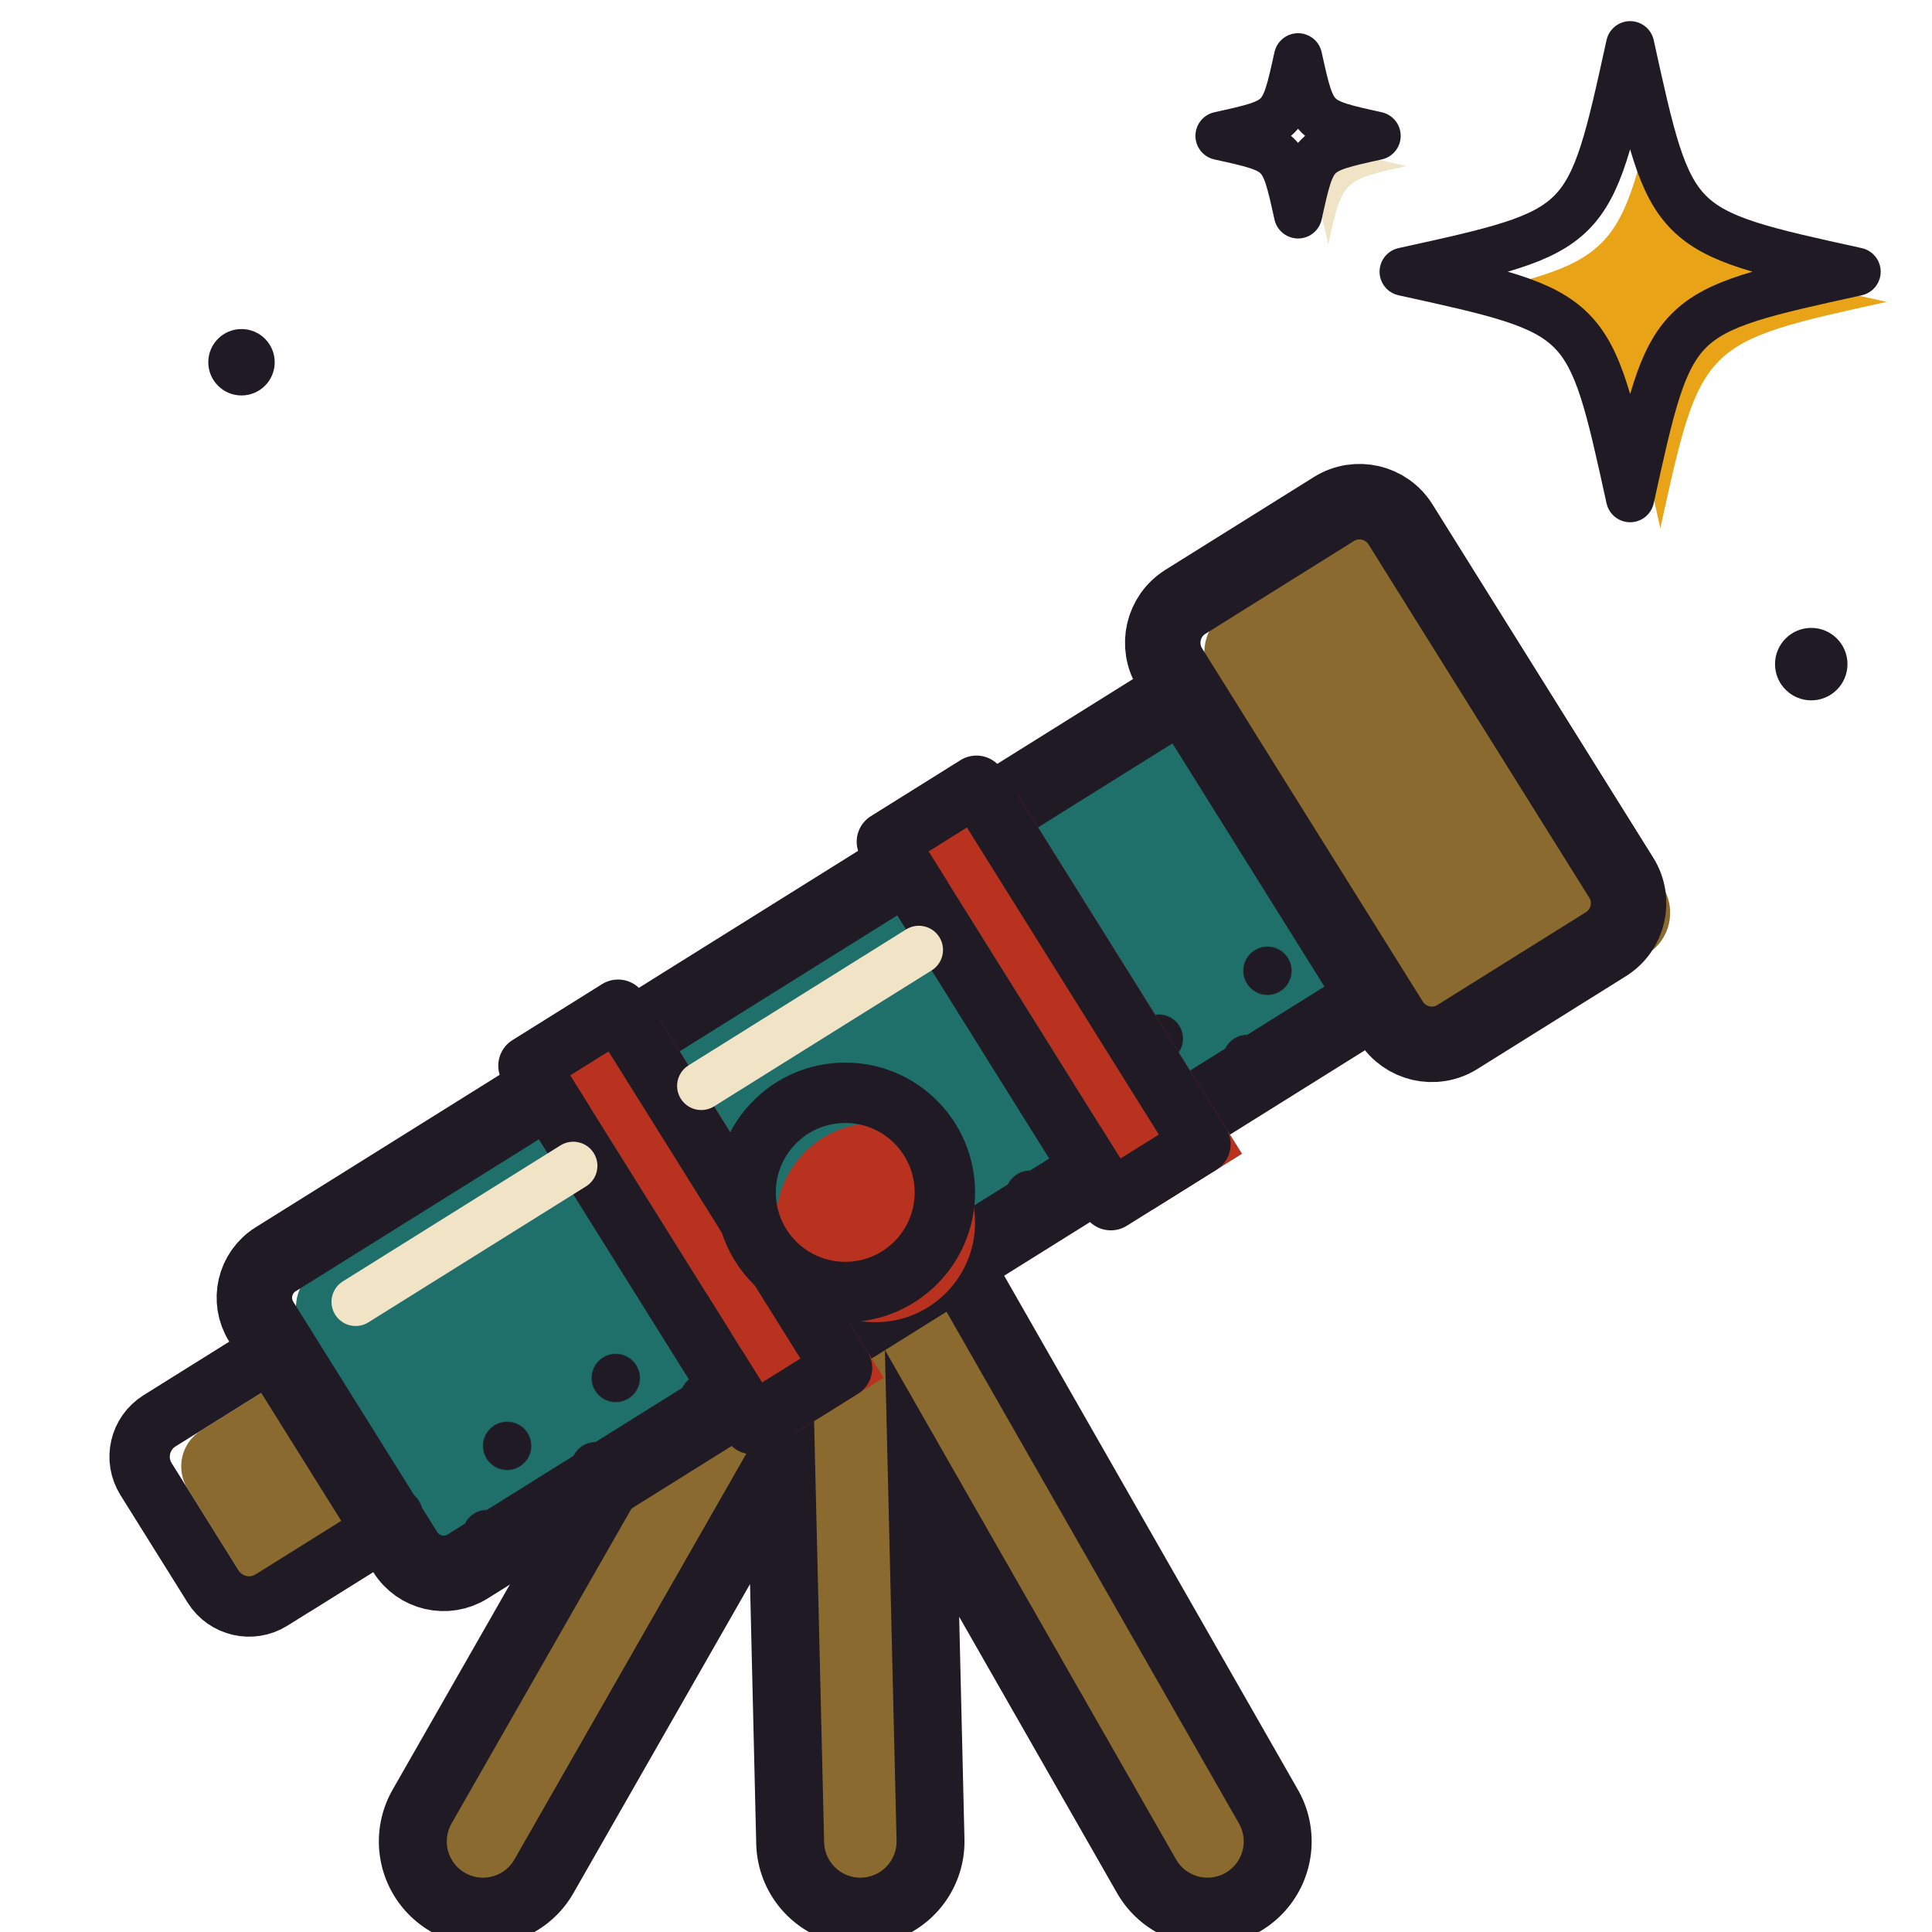
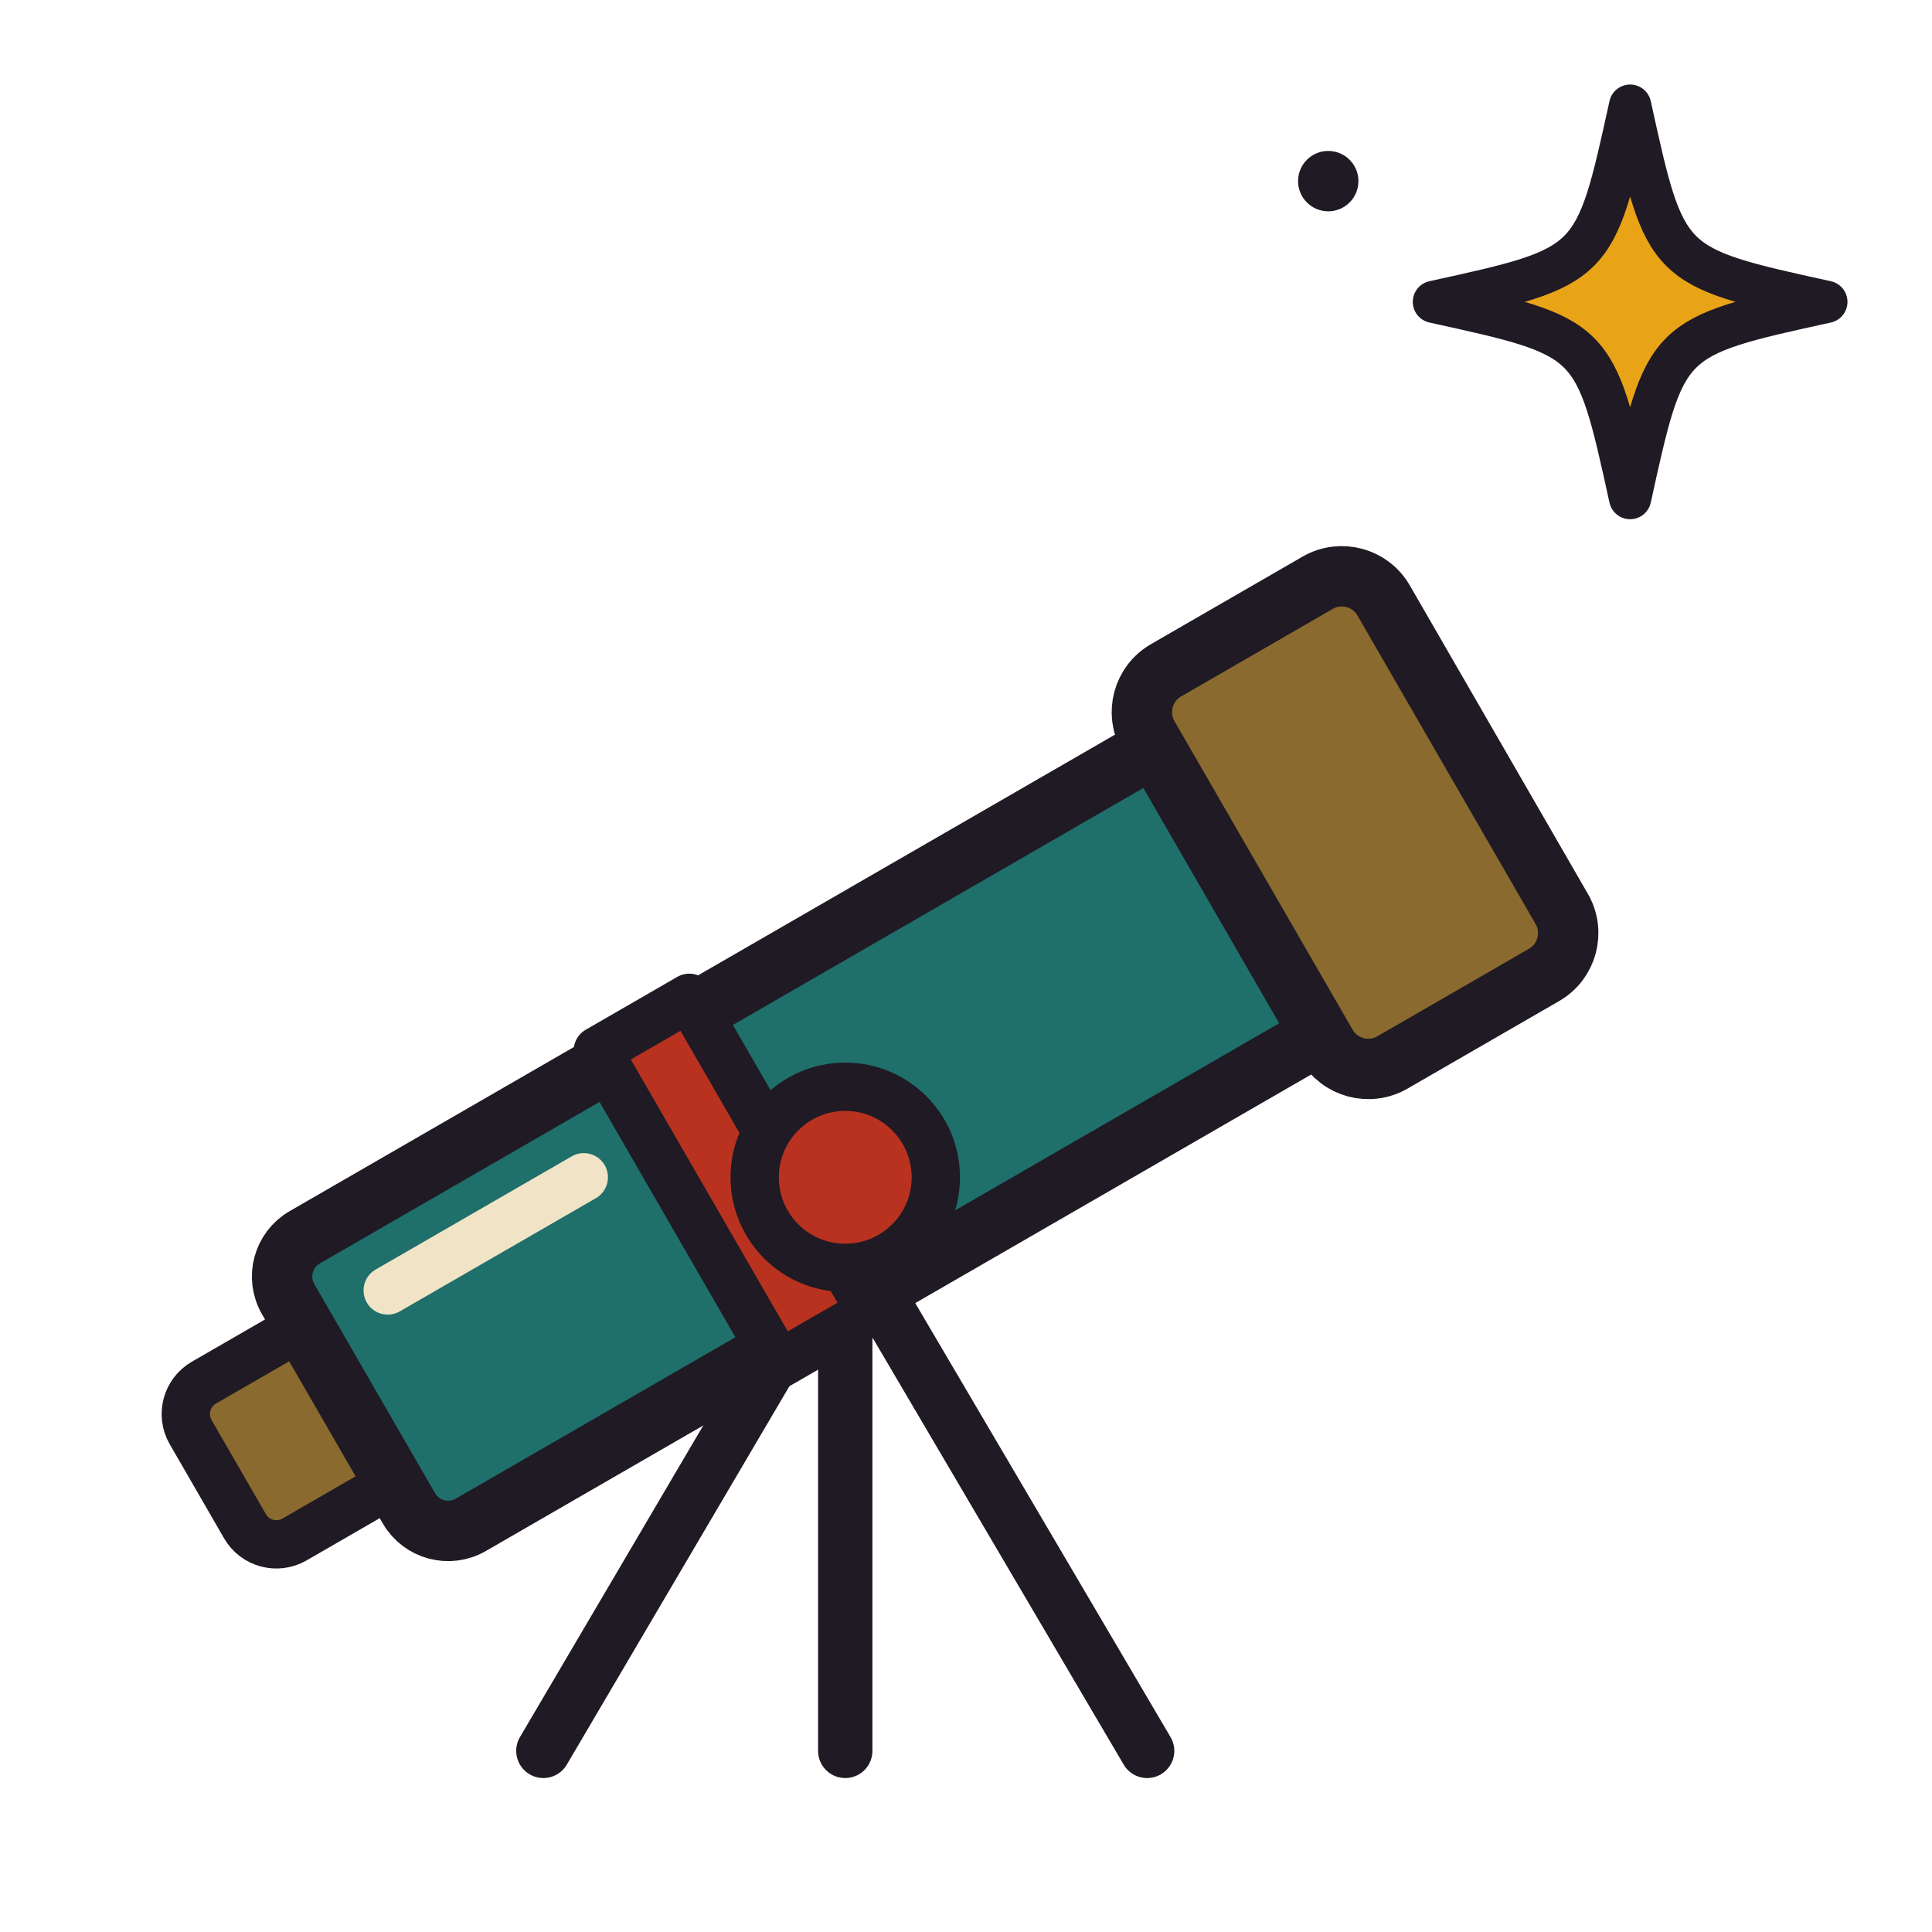
<svg xmlns="http://www.w3.org/2000/svg" viewBox="0 0 64 64" width="64" height="64">
-   <defs>
-     <pattern id="tc-telescope-dots" width="3" height="3" patternUnits="userSpaceOnUse" patternTransform="rotate(45)">
-       <circle cx="1.5" cy="1.5" r=".8" fill="#1f1a24" />
-     </pattern>
-     <clipPath id="tc-telescope-h1">
-       <path d="M8 39h38v4h-38z" />
-     </clipPath>
-   </defs>
  <g stroke-linecap="round" stroke-linejoin="round">
-     <path d="M28 40L16 61M28 40L40 61M28 40L28.5 61" fill="none" stroke="#1f1a24" stroke-width="6.9" />
-     <path d="M28 40L16 61M28 40L40 61M28 40L28.5 61" fill="none" stroke="#8a6a2e" stroke-width="2.4" />
-     <g transform="rotate(-32 28 37)">
-       <path transform="translate(1.0 1.0)" d="M3.4 33.5h4.2a1.4 1.4 0 0 1 1.4 1.4v4.2a1.4 1.4 0 0 1 -1.4 1.4h-4.2a1.4 1.4 0 0 1 -1.4 -1.4v-4.2a1.4 1.4 0 0 1 1.4 -1.4z" fill="#8a6a2e" />
-       <path d="M3.4 33.5h4.2a1.4 1.4 0 0 1 1.4 1.4v4.2a1.4 1.4 0 0 1 -1.4 1.4h-4.2a1.4 1.4 0 0 1 -1.4 -1.4v-4.2a1.4 1.4 0 0 1 1.4 -1.4z" fill="none" stroke="#1f1a24" stroke-width="2" />
-       <path transform="translate(1.0 1.0)" d="M9.5 31h35a1.5 1.5 0 0 1 1.5 1.5v9a1.5 1.5 0 0 1 -1.5 1.5h-35a1.5 1.5 0 0 1 -1.5 -1.5v-9a1.5 1.5 0 0 1 1.5 -1.5z" fill="#1f6f6b" />
-       <path d="M9.5 31h35a1.5 1.5 0 0 1 1.5 1.5v9a1.5 1.5 0 0 1 -1.5 1.5h-35a1.5 1.5 0 0 1 -1.5 -1.5v-9a1.5 1.5 0 0 1 1.5 -1.5z" fill="none" stroke="#1f1a24" stroke-width="2.5" />
-       <g clip-path="url(#tc-telescope-h1)">
-         <rect x="-8" y="-8" width="80" height="80" fill="url(#tc-telescope-dots)" />
-       </g>
-       <path transform="translate(1.0 1.0)" d="M20 30h3.5v14h-3.5z" fill="#b8321f" />
-       <path d="M20 30h3.5v14h-3.5z" fill="none" stroke="#1f1a24" stroke-width="2" />
-       <path transform="translate(1.0 1.0)" d="M34 30h3.5v14h-3.5z" fill="#b8321f" />
-       <path d="M34 30h3.5v14h-3.5z" fill="none" stroke="#1f1a24" stroke-width="2" />
-       <path transform="translate(1.0 1.0)" d="M46.6 28.5h5.8a1.6 1.6 0 0 1 1.6 1.6v13.8a1.6 1.6 0 0 1 -1.6 1.6h-5.8a1.6 1.6 0 0 1 -1.6 -1.6v-13.8a1.6 1.6 0 0 1 1.6 -1.6z" fill="#8a6a2e" />
-       <path d="M46.6 28.5h5.8a1.6 1.6 0 0 1 1.6 1.6v13.8a1.6 1.6 0 0 1 -1.6 1.6h-5.8a1.6 1.6 0 0 1 -1.6 -1.6v-13.8a1.6 1.6 0 0 1 1.6 -1.6z" fill="none" stroke="#1f1a24" stroke-width="2.5" />
-       <path d="M11 33.6H19.5M24.5 33.6H33" fill="none" stroke="#f1e4c6" stroke-width="1.6" />
+     <path d="M28 41L18 58M28 41L38 58M28 41V58" fill="none" stroke="#1f1a24" stroke-width="1.8" />
+     <g transform="rotate(-30 28 37)">
+       <path d="M5.2 34h3.6a1.2 1.2 0 0 1 1.2 1.2v3.6a1.2 1.2 0 0 1 -1.2 1.2h-3.6a1.2 1.2 0 0 1 -1.2 -1.2v-3.6a1.2 1.2 0 0 1 1.2 -1.2z" fill="#8a6a2e" />
+       <path d="M5.2 34h3.6a1.2 1.2 0 0 1 1.2 1.2v3.6a1.2 1.2 0 0 1 -1.2 1.2h-3.6a1.2 1.2 0 0 1 -1.2 -1.2v-3.6a1.2 1.2 0 0 1 1.2 -1.2z" fill="none" stroke="#1f1a24" stroke-width="1.6" />
+       <path d="M10.5 31.5h32a1.5 1.5 0 0 1 1.5 1.5v8a1.5 1.5 0 0 1 -1.5 1.5h-32a1.5 1.5 0 0 1 -1.5 -1.5v-8a1.5 1.5 0 0 1 1.5 -1.5z" fill="#1f6f6b" />
+       <path d="M10.5 31.5h32a1.5 1.5 0 0 1 1.5 1.5v8a1.5 1.5 0 0 1 -1.5 1.5h-32a1.5 1.5 0 0 1 -1.5 -1.5v-8a1.5 1.5 0 0 1 1.5 -1.5z" fill="none" stroke="#1f1a24" stroke-width="2.0" />
+       <path d="M22 31h3.5v12h-3.5z" fill="#b8321f" />
+       <path d="M22 31h3.5v12h-3.5z" fill="none" stroke="#1f1a24" stroke-width="1.6" />
+       <path d="M44.6 29.5h5.8a1.6 1.6 0 0 1 1.6 1.6v11.8a1.6 1.6 0 0 1 -1.6 1.6h-5.8a1.6 1.6 0 0 1 -1.6 -1.6v-11.8a1.6 1.6 0 0 1 1.6 -1.6z" fill="#8a6a2e" />
+       <path d="M44.6 29.5h5.8a1.6 1.6 0 0 1 1.6 1.6v11.8a1.6 1.6 0 0 1 -1.6 1.6h-5.8a1.6 1.6 0 0 1 -1.6 -1.6v-11.8a1.6 1.6 0 0 1 1.6 -1.6z" fill="none" stroke="#1f1a24" stroke-width="2.0" />
+       <path d="M12 34.4H19.5" fill="none" stroke="#f1e4c6" stroke-width="1.6" />
    </g>
-     <path transform="translate(1.0 1.0)" d="M24.7 39.5a3.3 3.3 0 1 0 6.6 0a3.3 3.3 0 1 0 -6.6 0z" fill="#b8321f" />
-     <path d="M24.7 39.5a3.3 3.3 0 1 0 6.6 0a3.3 3.3 0 1 0 -6.6 0z" fill="none" stroke="#1f1a24" stroke-width="2" />
-     <path transform="translate(1.0 1.0)" d="M54 1.5C55.35 7.65 55.35 7.65 61.5 9C55.35 10.35 55.35 10.35 54 16.5C52.65 10.35 52.65 10.35 46.5 9C52.65 7.65 52.65 7.65 54 1.5z" fill="#e8a317" />
-     <path d="M54 1.5C55.35 7.65 55.35 7.65 61.5 9C55.35 10.35 55.35 10.35 54 16.5C52.65 10.35 52.65 10.35 46.5 9C52.65 7.65 52.65 7.65 54 1.5z" fill="none" stroke="#1f1a24" stroke-width="1.6" />
-     <path transform="translate(1.0 1.0)" d="M43 1.9C43.47 4.03 43.47 4.03 45.6 4.5C43.47 4.97 43.47 4.97 43 7.1C42.53 4.97 42.53 4.97 40.4 4.5C42.53 4.03 42.53 4.03 43 1.9z" fill="#f1e4c6" />
-     <path d="M43 1.9C43.47 4.03 43.47 4.03 45.6 4.5C43.47 4.97 43.47 4.97 43 7.1C42.53 4.97 42.53 4.97 40.4 4.5C42.53 4.03 42.53 4.03 43 1.9z" fill="none" stroke="#1f1a24" stroke-width="1.6" />
-     <path d="M58.8 22a1.2 1.2 0 1 0 2.4 0a1.2 1.2 0 1 0 -2.4 0z" fill="#1f1a24" />
-     <path d="M6.9 12a1.1 1.1 0 1 0 2.2 0a1.1 1.1 0 1 0 -2.2 0z" fill="#1f1a24" />
+     <path d="M25 39a3 3 0 1 0 6 0a3 3 0 1 0 -6 0z" fill="#b8321f" />
+     <path d="M25 39a3 3 0 1 0 6 0a3 3 0 1 0 -6 0z" fill="none" stroke="#1f1a24" stroke-width="1.6" />
+     <path d="M54 3.5C55.17 8.83 55.17 8.83 60.5 10C55.17 11.17 55.17 11.17 54 16.5C52.83 11.17 52.83 11.17 47.5 10C52.83 8.83 52.83 8.83 54 3.5z" fill="#e8a317" />
+     <path d="M54 3.5C55.17 8.83 55.17 8.83 60.5 10C55.17 11.17 55.17 11.17 54 16.5C52.83 11.17 52.83 11.17 47.5 10C52.83 8.83 52.83 8.83 54 3.5z" fill="none" stroke="#1f1a24" stroke-width="1.4" />
+     <path d="M43 6a1 1 0 1 0 2 0a1 1 0 1 0 -2 0z" fill="#1f1a24" />
  </g>
</svg>
